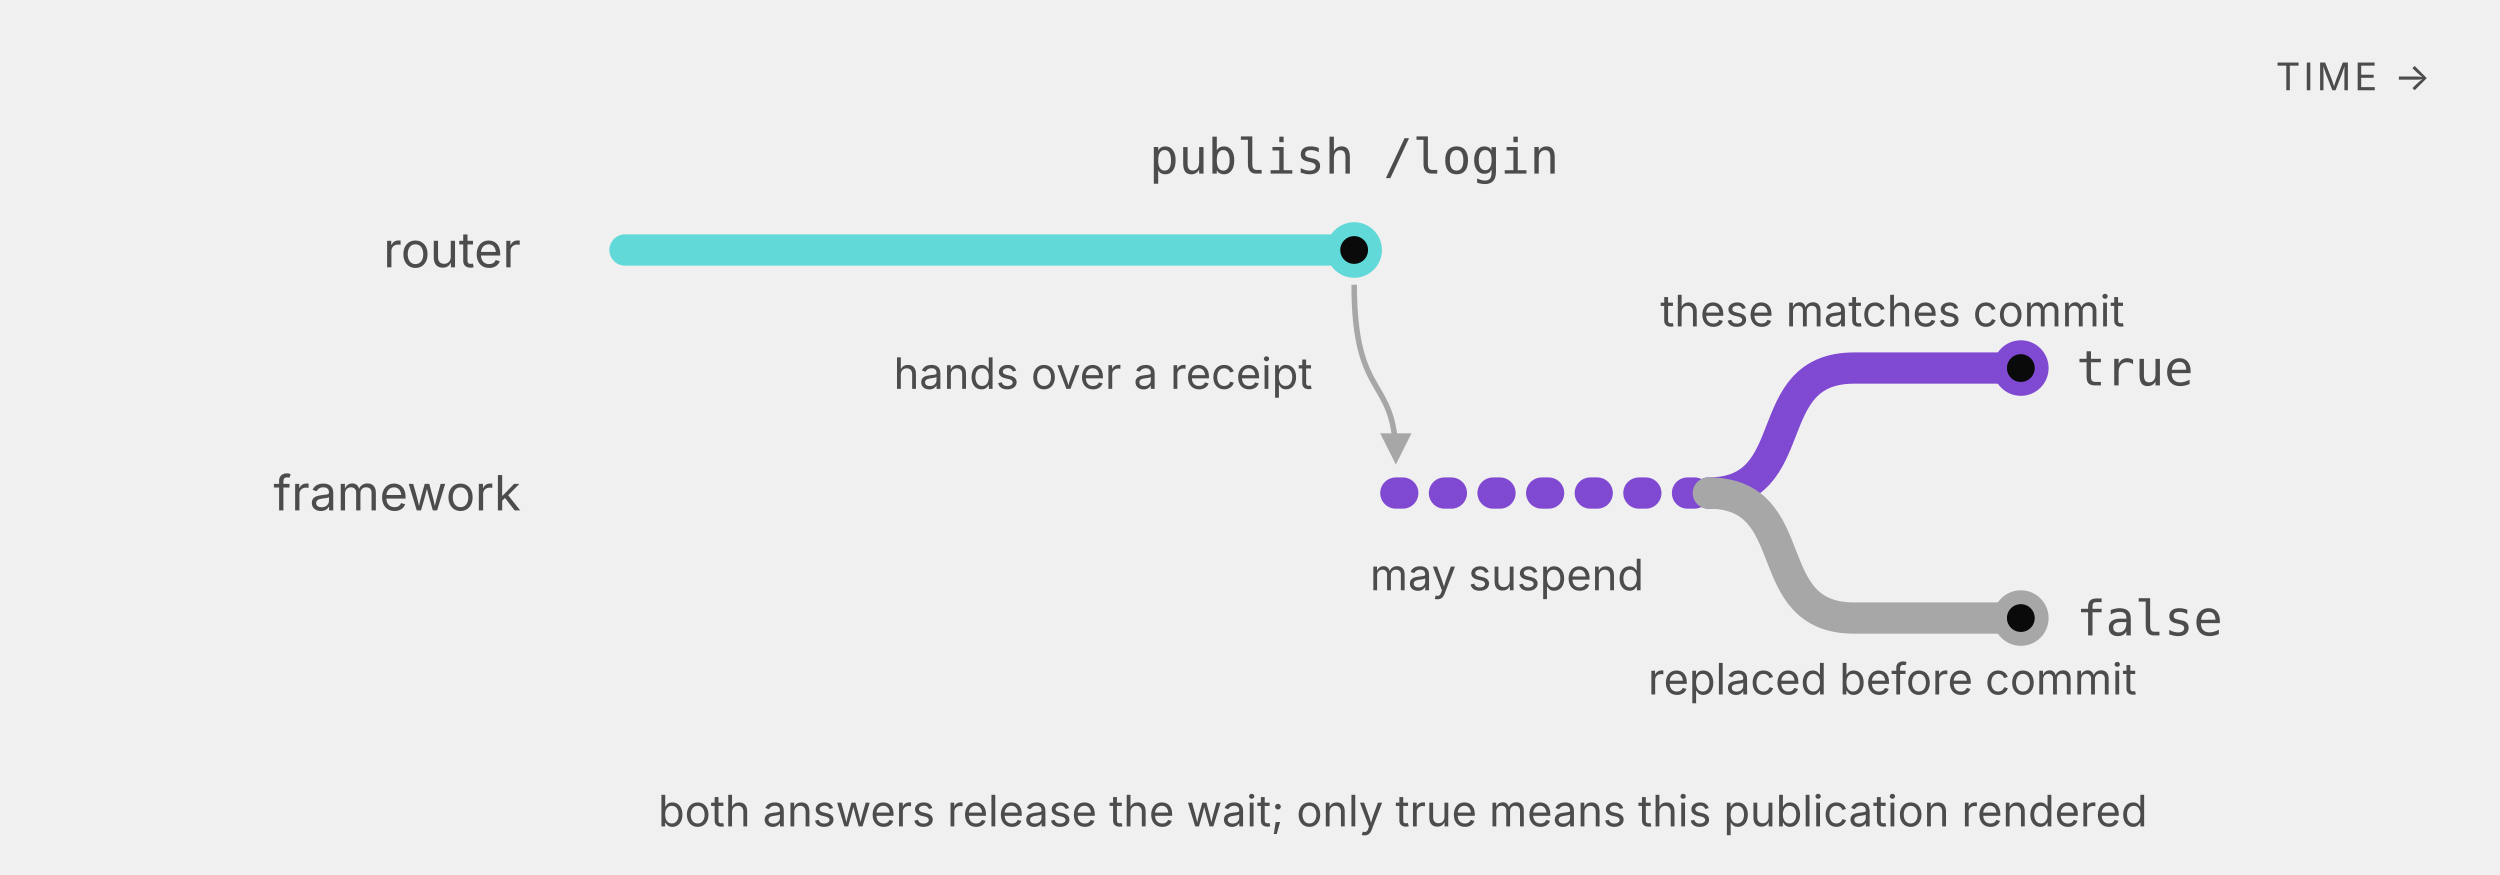
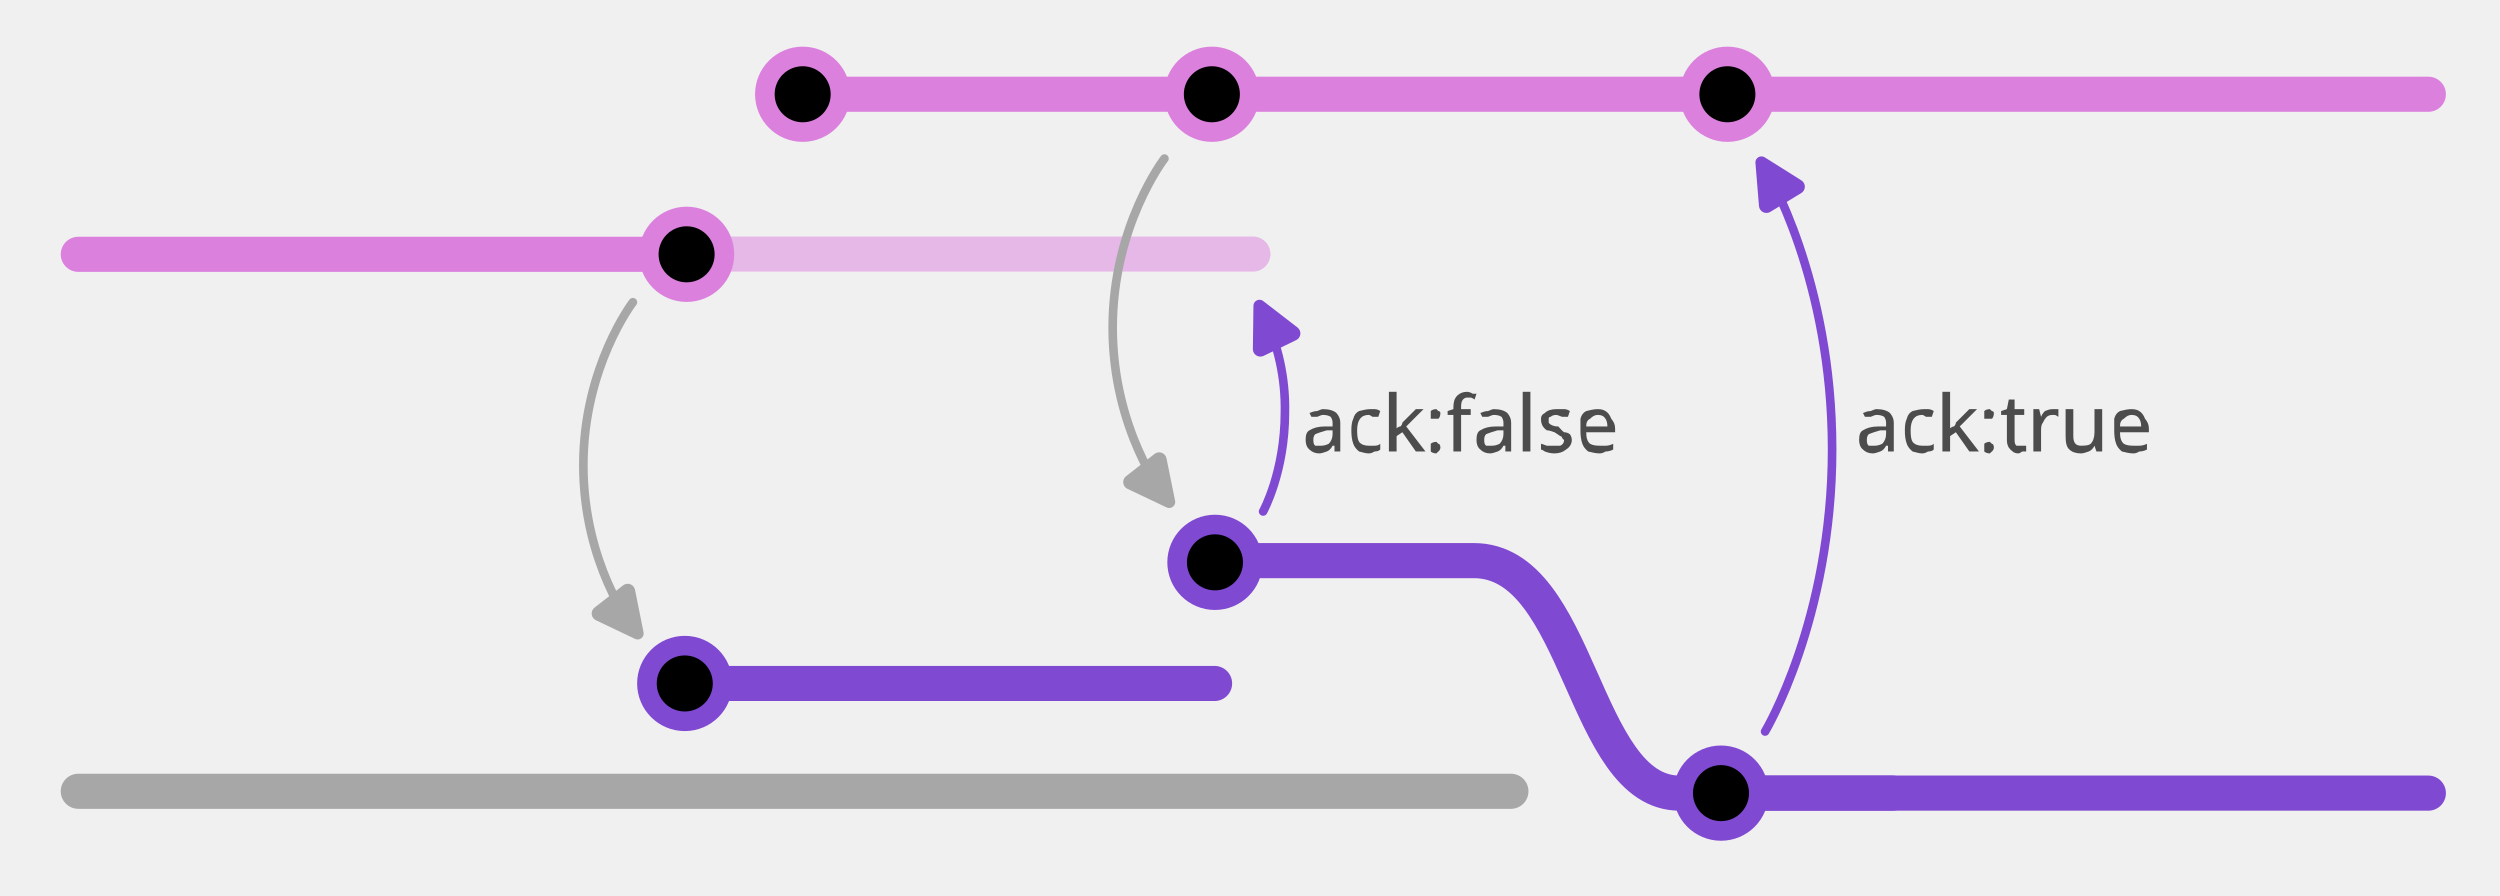
- <svg xmlns="http://www.w3.org/2000/svg" width="720" height="252" viewBox="0 0 720 252" role="img" aria-labelledby="mae-title mae-desc">
+ <svg xmlns="http://www.w3.org/2000/svg" xml:space="preserve" width="76.682" height="27.468" viewBox="0 0 20.289 7.268">
  <style>
    :root {
      background-color: #fdfdfd;
-     }
- 
-     text {
-       fill: #4c4c4c;
-       font-family: system-ui, -apple-system, "Segoe UI", sans-serif;
-       font-size: 14px;
-     }
- 
-     .mono {
-       font-family: ui-monospace, "Monaspace Neon NF", Menlo, monospace;
-     }
- 
-     .note {
-       font-size: 12.5px;
-     }
- 
-     .tick {
-       font-size: 11px;
-       letter-spacing: 0.08em;
-     }
- 
-     .bar {
-       fill: none;
-       stroke-width: 9;
-       stroke-linecap: round;
-     }
- 
-     .wait {
-       stroke-dasharray: 2 12;
-     }
- 
-     .link {
-       fill: none;
-       stroke: #a7a7a7;
-       stroke-width: 1.6;
-     }
- 
-     .node {
-       fill: #0a0a0a;
-       stroke-width: 4;
    }

    @media (prefers-color-scheme: dark) {
      :root {
        background-color: #0a0a0a;
      }

-       text {
+       [fill="#4c4c4c"] {
        fill: #b3b3b3;
+       }
+ 
+       text:not([fill]) {
+         fill: #fff;
      }
    }
  </style>
  <defs>
-     <marker id="mae-arrow-grey" viewBox="0 0 10 10" refX="8" refY="5" markerUnits="userSpaceOnUse" markerWidth="9" markerHeight="9" orient="auto-start-reverse">
-       <path d="M0 0 10 5 0 10z" fill="#a7a7a7" />
+     <marker id="a" markerHeight="1" markerWidth="1" orient="auto-start-reverse" overflow="visible" preserveAspectRatio="xMidYMid" refX="3" refY="0" viewBox="0 0 1 1">
+       <path fill="context-stroke" fill-rule="evenodd" d="M-.148-2.874 4.348-.626a.7.7 0 0 1 0 1.252L-.148 2.874A.865.865 0 0 1-1.4 2.1v-4.2a.865.865 0 0 1 1.252-.774" />
+     </marker>
+     <marker id="d" markerHeight="1" markerWidth="1" orient="auto-start-reverse" overflow="visible" preserveAspectRatio="xMidYMid" refX="3" refY="0" viewBox="0 0 1 1">
+       <path fill="context-stroke" fill-rule="evenodd" d="M-.148-2.874 4.348-.626a.7.7 0 0 1 0 1.252L-.148 2.874A.865.865 0 0 1-1.4 2.1v-4.2a.865.865 0 0 1 1.252-.774" />
+     </marker>
+     <marker id="b" markerHeight="1" markerWidth="1" orient="auto-start-reverse" overflow="visible" preserveAspectRatio="xMidYMid" refX="3" refY="0" viewBox="0 0 1 1">
+       <path fill="context-stroke" fill-rule="evenodd" d="M-.148-2.874 4.348-.626a.7.7 0 0 1 0 1.252L-.148 2.874A.865.865 0 0 1-1.4 2.1v-4.2a.865.865 0 0 1 1.252-.774" />
+     </marker>
+     <marker id="c" markerHeight="1" markerWidth="1" orient="auto-start-reverse" overflow="visible" preserveAspectRatio="xMidYMid" refX="3" refY="0" viewBox="0 0 1 1">
+       <path fill="context-stroke" fill-rule="evenodd" d="M-.148-2.874 4.348-.626a.7.7 0 0 1 0 1.252L-.148 2.874A.865.865 0 0 1-1.4 2.1v-4.2a.865.865 0 0 1 1.252-.774" />
    </marker>
  </defs>
-   <text class="tick" x="700" y="26" text-anchor="end">TIME →</text>
-   <text x="150" y="77" text-anchor="end">router</text>
-   <path class="bar" stroke="#60d9d8" d="M180 72h210" />
-   <circle class="node" stroke="#60d9d8" cx="390" cy="72" r="6" />
-   <text class="mono" x="390" y="50" text-anchor="middle">publish /login</text>
-   <path class="link" marker-end="url(#mae-arrow-grey)" d="M390 82c0 34 12 26 12 50" />
-   <text class="note" x="378" y="112" text-anchor="end">hands over a receipt</text>
-   <text x="150" y="147" text-anchor="end">framework</text>
-   <path class="bar wait" stroke="#8049d2" d="M402 142h86" />
-   <text class="note" x="434" y="170" text-anchor="middle">may suspend</text>
-   <path class="bar" stroke="#8049d2" d="M492 142c28 0 14-36 42-36h48" />
-   <path class="bar" stroke="#a7a7a7" d="M492 142c28 0 14 36 42 36h48" />
-   <circle class="node" stroke="#8049d2" cx="582" cy="106" r="6" />
-   <circle class="node" stroke="#a7a7a7" cx="582" cy="178" r="6" />
-   <text class="note" x="545" y="94" text-anchor="middle">these matches commit</text>
-   <text class="note" x="545" y="200" text-anchor="middle">replaced before commit</text>
-   <text class="mono" x="598" y="111">true</text>
-   <text class="mono" x="598" y="183">false</text>
-   <text class="note" x="404" y="238" text-anchor="middle">both answers release the wait; only true means this publication rendered</text>
+   <g stroke-linecap="round">
+     <path fill="none" stroke="#db81dd" stroke-width=".285" d="M.635 2.064H5.53M6.5.765h13.208" />
+     <path fill="none" stroke="#a7a7a7" stroke-dashoffset=".646" stroke-width=".07" marker-end="url(#a)" d="M62.122 36.695s-.402.523-.402 1.323.396 1.308.396 1.308" transform="translate(-56.986 -34.242)" />
+     <text xml:space="preserve" x="67.552" y="37.905" fill="#4c4c4c" stroke-dashoffset=".646" stroke-width=".085" font-family="Monaspace Neon NF" font-size=".635" font-weight="400" style="line-height:.9;-inkscape-font-specification:&quot;Monaspace Neon NF, Normal&quot;;font-variant-ligatures:normal;font-variant-caps:normal;font-variant-numeric:normal;font-variant-east-asian:normal;text-align:start" transform="translate(-56.986 -34.242)">
+       <tspan x="67.552" y="37.905" style="line-height:.9;-inkscape-font-specification:&quot;Monaspace Neon NF, Normal&quot;;font-variant-ligatures:normal;font-variant-caps:normal;font-variant-numeric:normal;font-variant-east-asian:normal">ack:false</tspan>
+     </text>
+     <text xml:space="preserve" x="72.042" y="37.905" fill="#4c4c4c" stroke-dashoffset=".646" stroke-width=".085" font-family="Monaspace Neon NF" font-size=".635" font-weight="400" style="line-height:.9;-inkscape-font-specification:&quot;Monaspace Neon NF, Normal&quot;;font-variant-ligatures:normal;font-variant-caps:normal;font-variant-numeric:normal;font-variant-east-asian:normal;text-align:start" transform="translate(-56.986 -34.242)">
+       <tspan x="72.042" y="37.905" style="line-height:.9;-inkscape-font-specification:&quot;Monaspace Neon NF, Normal&quot;;font-variant-ligatures:normal;font-variant-caps:normal;font-variant-numeric:normal;font-variant-east-asian:normal">ack:true</tspan>
+     </text>
+     <path fill="none" stroke="#8049d2" stroke-dashoffset=".646" stroke-width=".07" marker-end="url(#b)" d="M67.237 38.393s.177-.319.177-.806a1.76 1.76 0 0 0-.175-.798" transform="translate(-56.986 -34.242)" />
+     <path fill="none" stroke="#8049d2" stroke-dashoffset=".646" stroke-width=".07" marker-end="url(#c)" d="M71.311 40.179s.544-.907.544-2.29c0-1.385-.536-2.267-.536-2.267" transform="translate(-56.986 -34.242)" />
+     <path fill="none" stroke="#a7a7a7" stroke-width=".285" d="M.635 6.422h11.627" />
+     <path fill="none" stroke="#8049d2" stroke-width=".285" d="M14.273 6.437h5.435M5.863 5.547h3.994" />
+     <path fill="none" stroke="#db81dd" stroke-opacity=".505" stroke-width=".285" d="M5.816 2.062h4.352" />
+     <path fill="none" stroke="#8049d2" stroke-width=".285" d="M9.834 4.55h2.127c.867 0 .877 1.887 1.67 1.887h1.728" />
+     <path fill="none" stroke="#a7a7a7" stroke-dashoffset=".646" stroke-width=".07" marker-end="url(#d)" d="M66.436 35.529s-.42.543-.42 1.372.414 1.358.414 1.358" transform="translate(-56.986 -34.242)" />
+   </g>
+   <g stroke-width=".159" transform="translate(-56.986 -34.242)">
+     <circle cx="62.558" cy="36.306" r=".307" stroke="#db81dd" />
+     <circle cx="63.5" cy="35.007" r=".307" stroke="#db81dd" />
+     <circle cx="66.821" cy="35.007" r=".307" stroke="#db81dd" />
+     <circle cx="62.543" cy="-39.789" r=".307" stroke="#8049d2" transform="scale(1 -1)" />
+     <circle cx="66.846" cy="-38.806" r=".307" stroke="#8049d2" transform="scale(1 -1)" />
+     <circle cx="70.953" cy="-40.679" r=".307" stroke="#8049d2" transform="scale(1 -1)" />
+     <circle cx="71.005" cy="35.007" r=".307" stroke="#db81dd" />
+   </g>
</svg>
